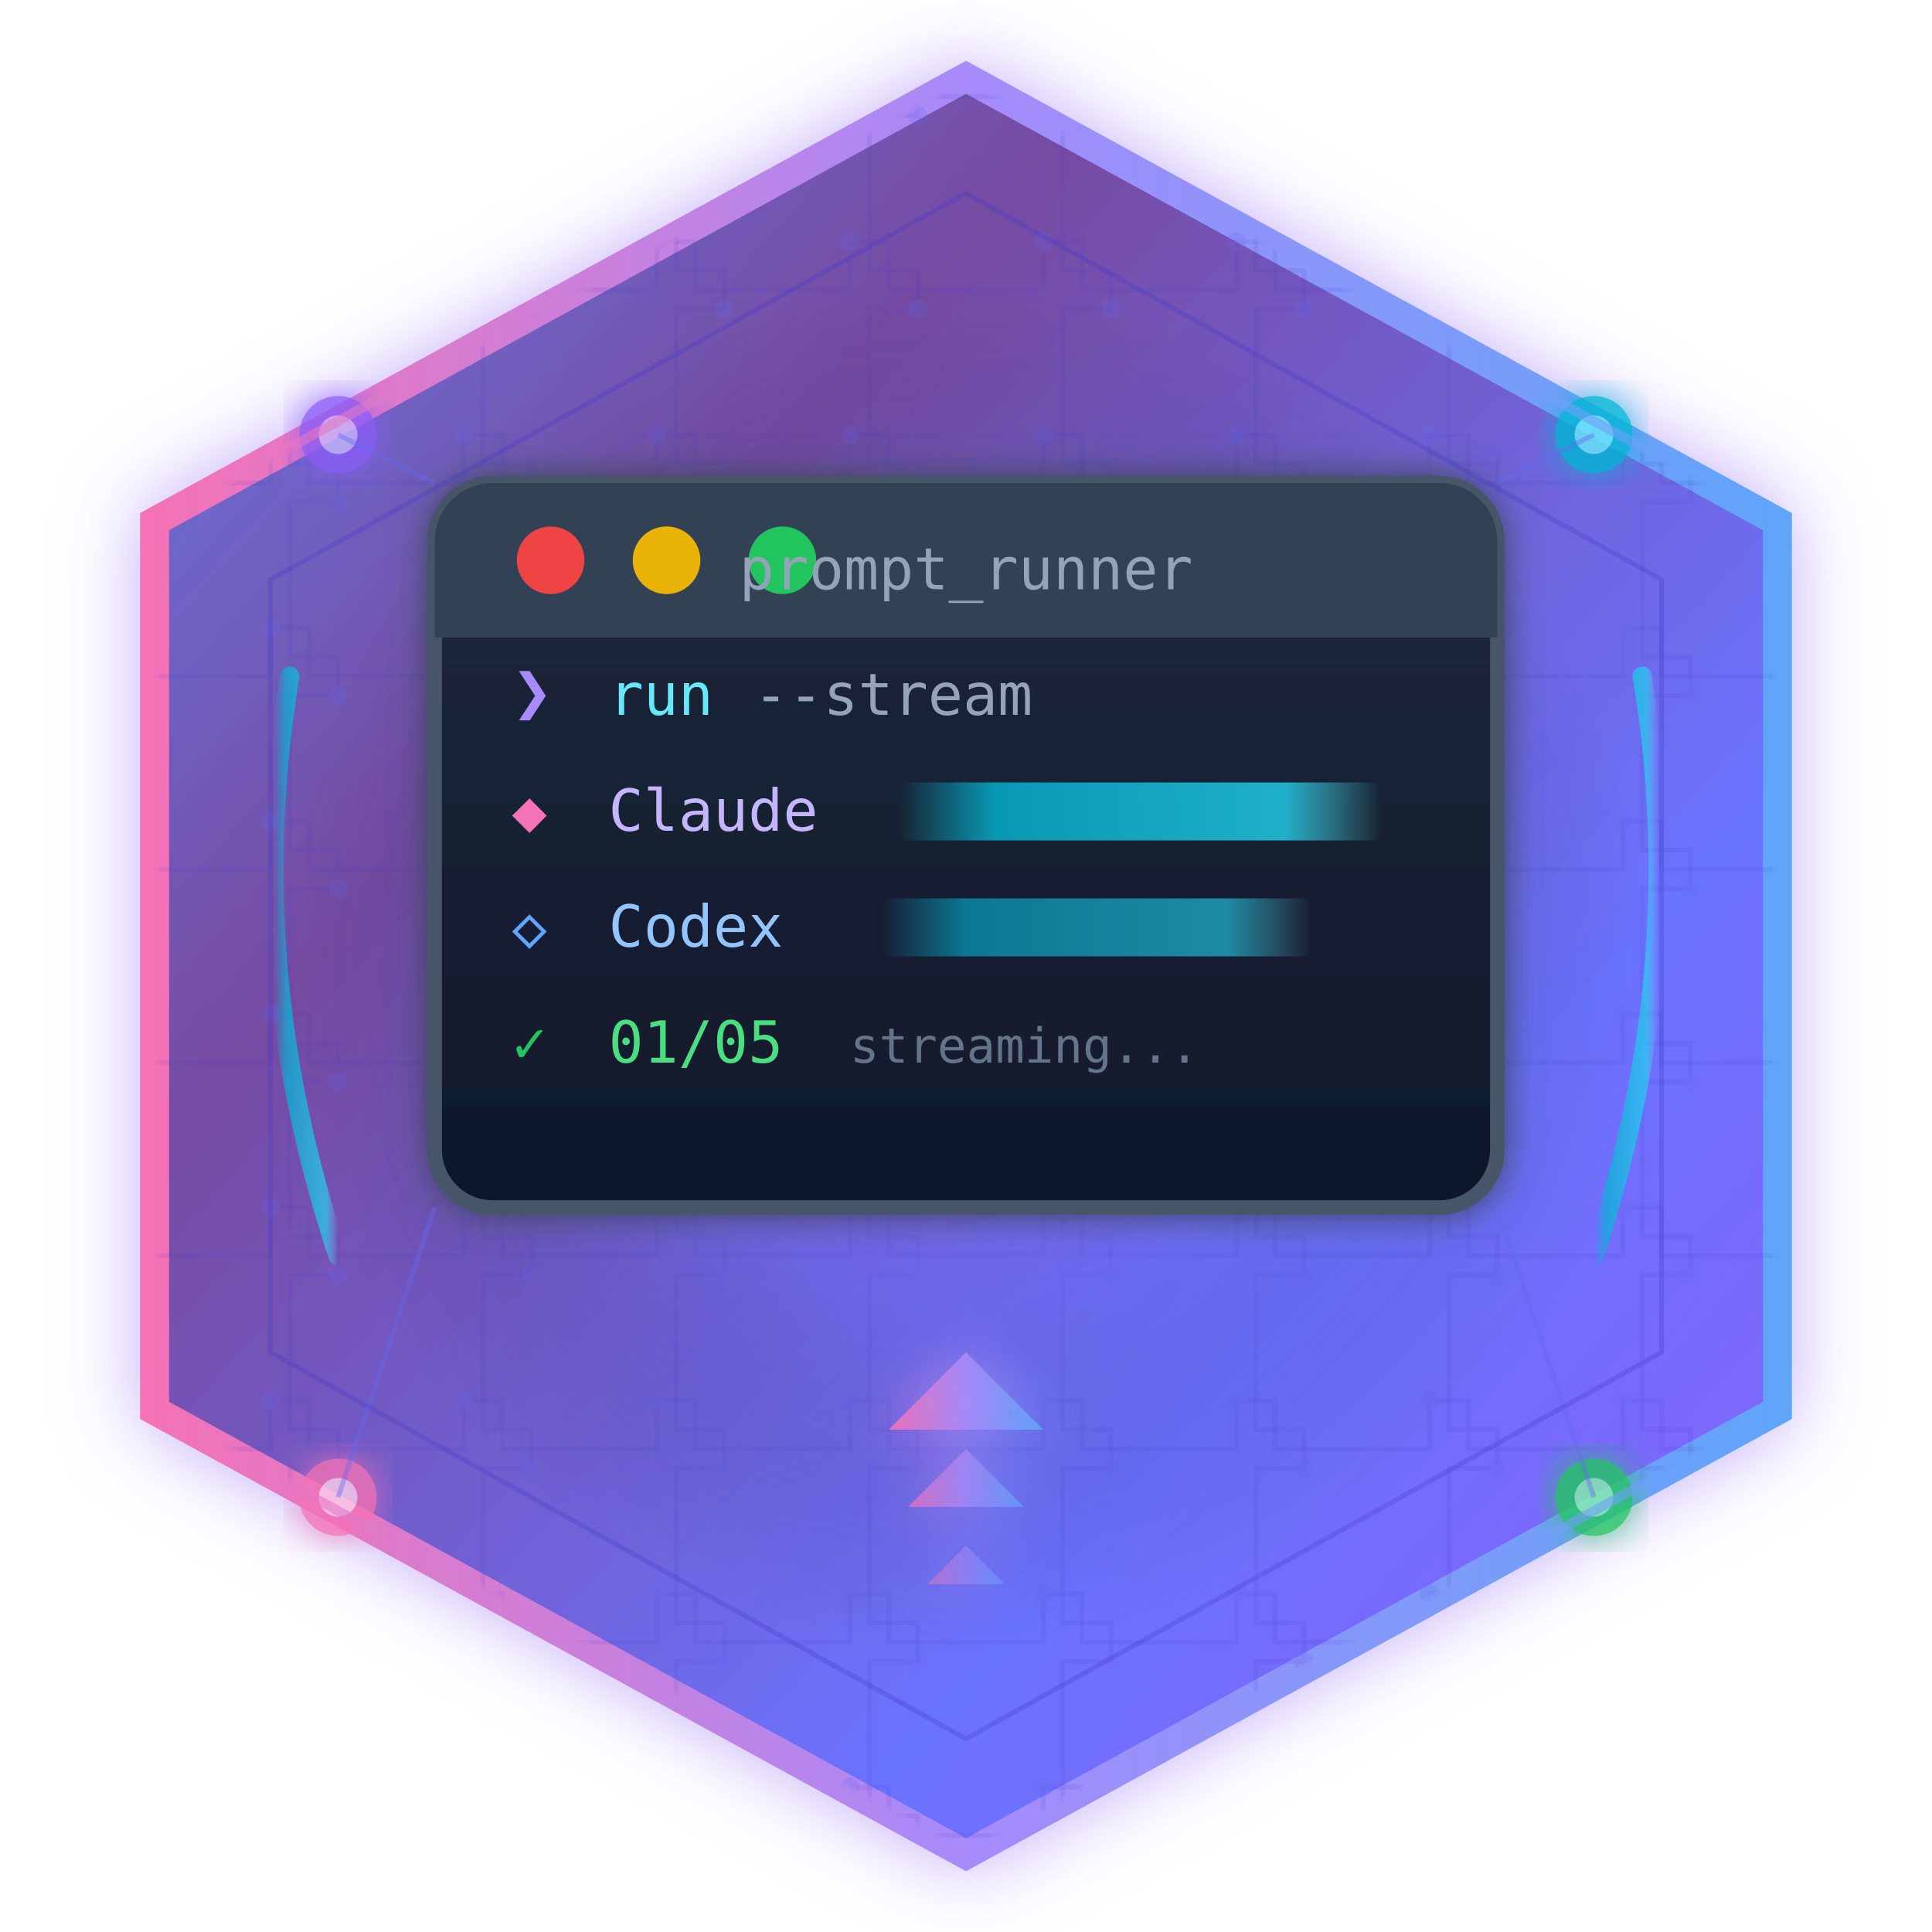
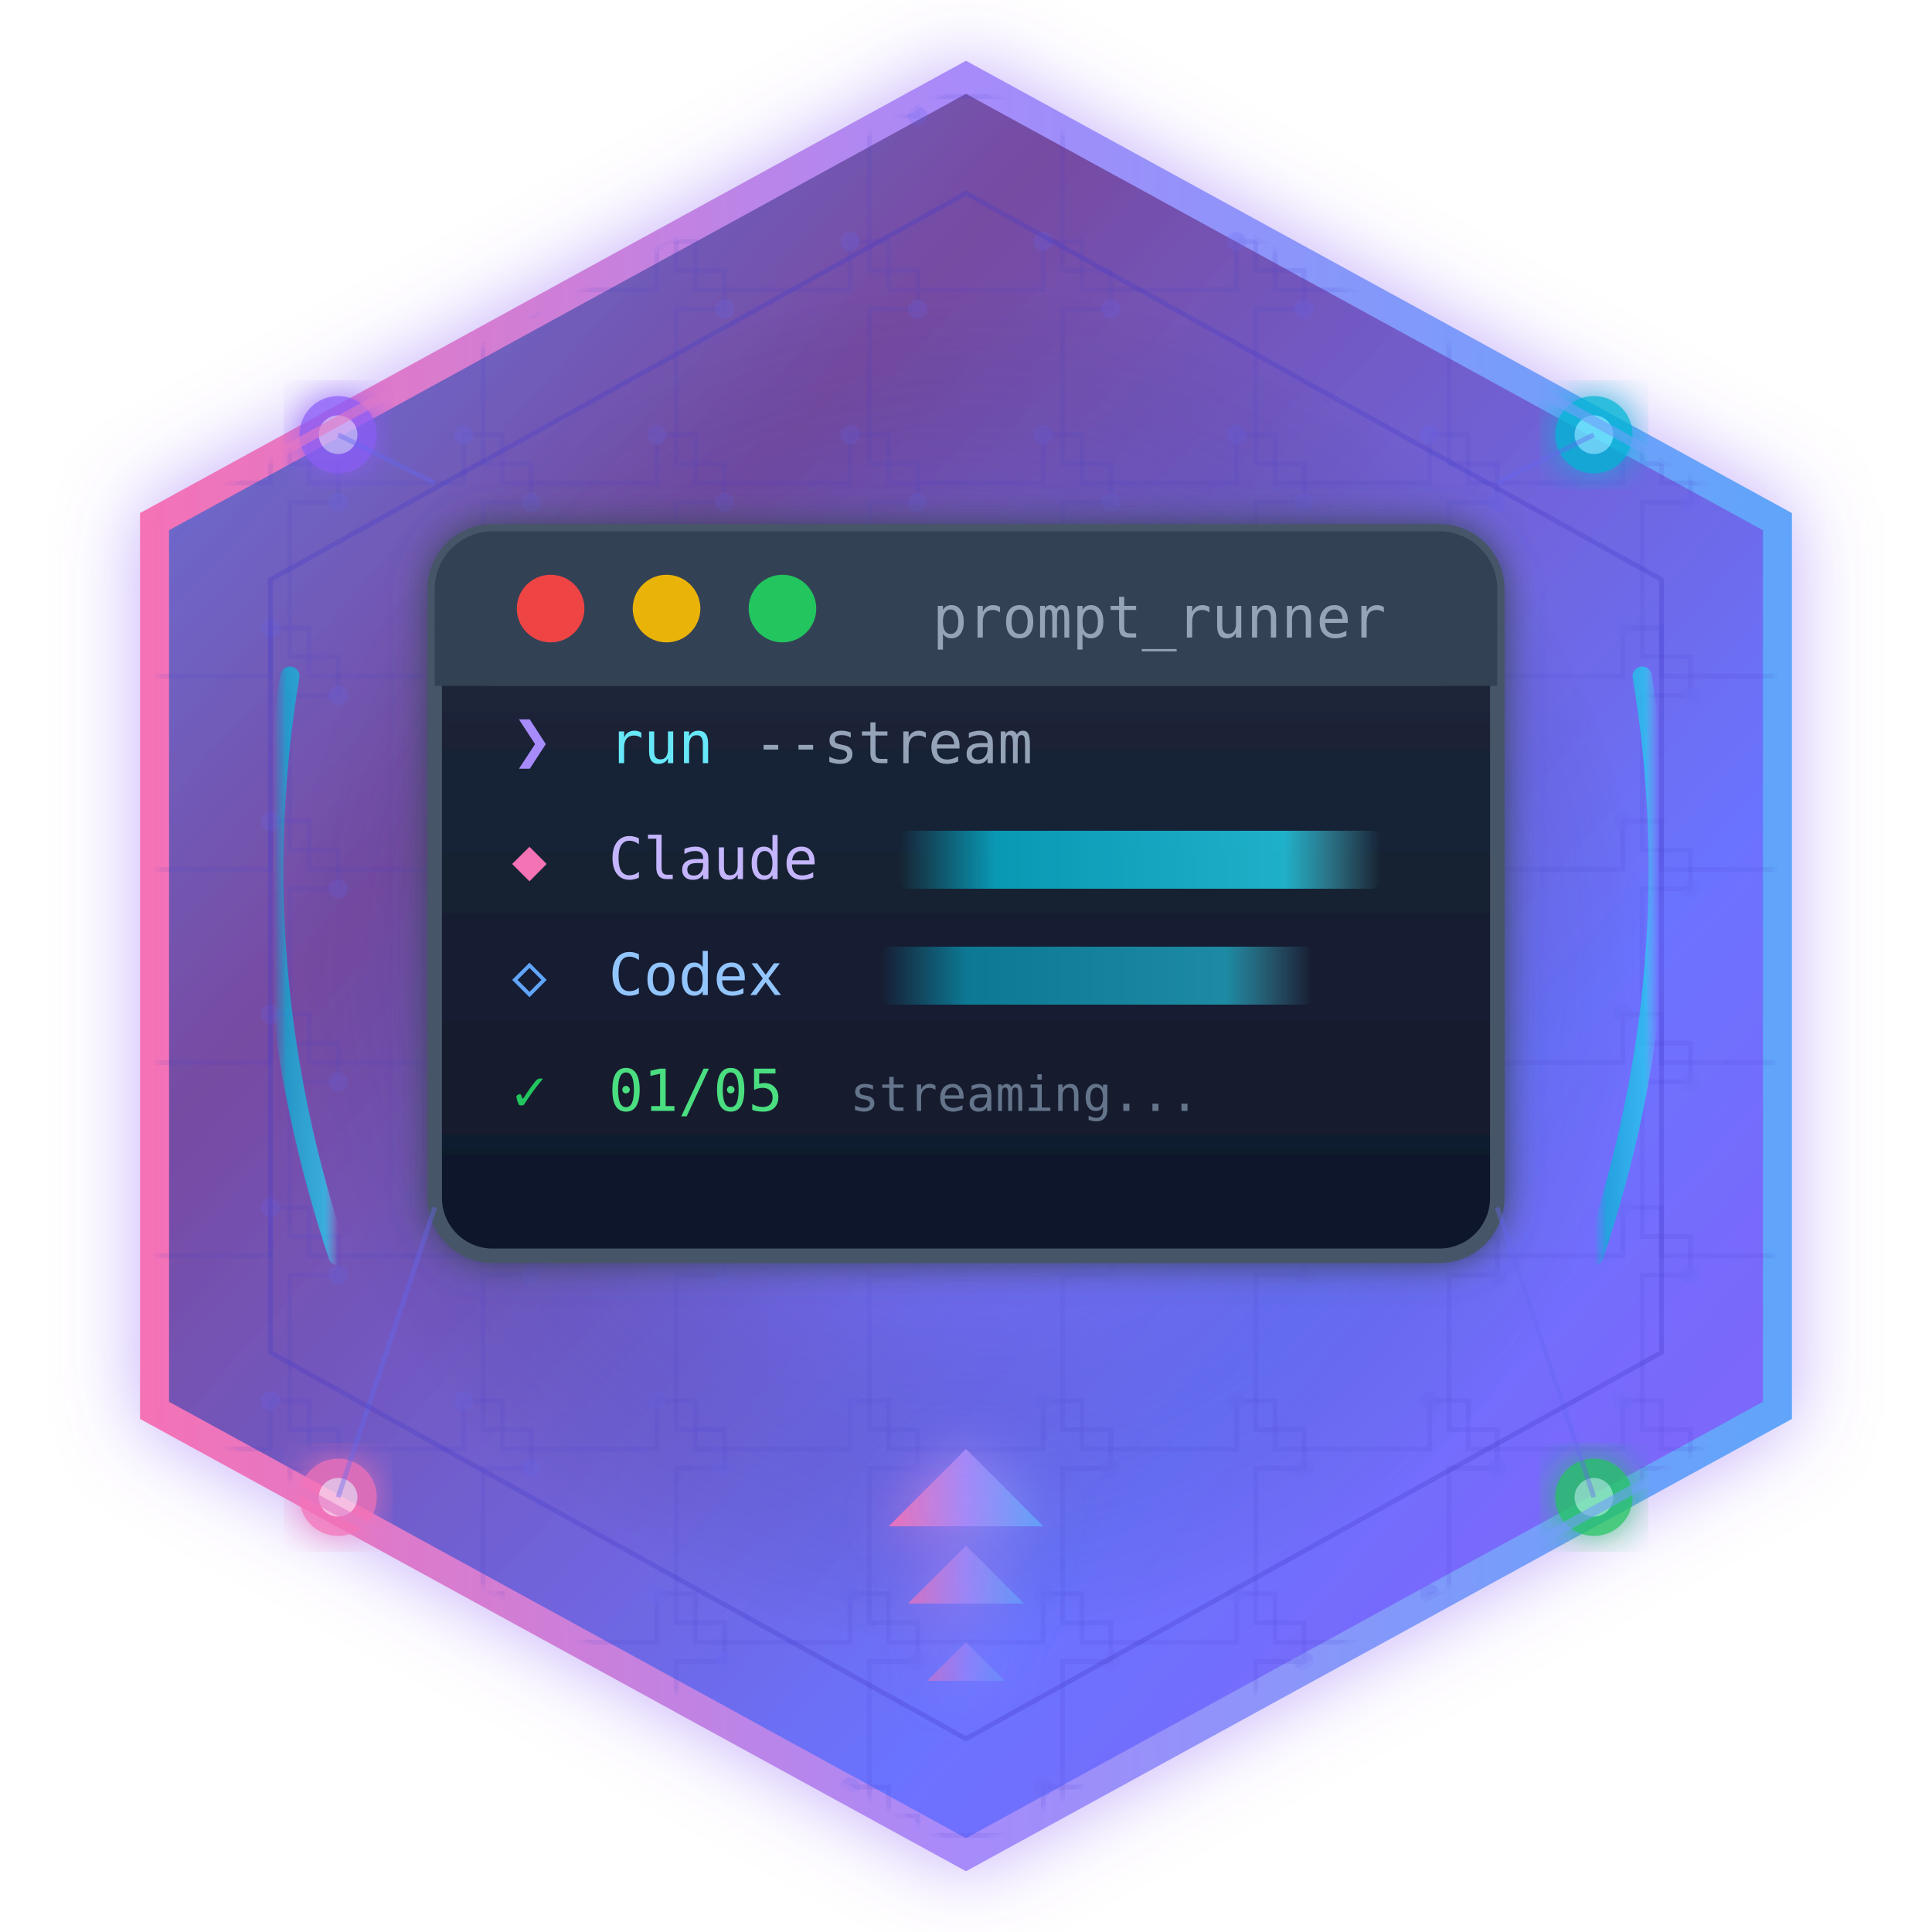
<svg xmlns="http://www.w3.org/2000/svg" viewBox="0 0 200 200" width="200" height="200">
  <defs>
    <linearGradient id="bgGradient" x1="0%" y1="0%" x2="100%" y2="100%">
      <stop offset="0%" stop-color="#0f0c29" />
      <stop offset="50%" stop-color="#302b63" />
      <stop offset="100%" stop-color="#24243e" />
    </linearGradient>
    <linearGradient id="hexFill" x1="0%" y1="0%" x2="100%" y2="100%">
      <stop offset="0%" stop-color="#667eea" />
      <stop offset="30%" stop-color="#764ba2" />
      <stop offset="70%" stop-color="#6B73FF" />
      <stop offset="100%" stop-color="#8B5CF6" />
    </linearGradient>
    <radialGradient id="glowCenter" cx="50%" cy="50%" r="50%">
      <stop offset="0%" stop-color="#a855f7" stop-opacity="0.6" />
      <stop offset="50%" stop-color="#6366f1" stop-opacity="0.3" />
      <stop offset="100%" stop-color="#1e1b4b" stop-opacity="0" />
    </radialGradient>
    <linearGradient id="streamGradient" x1="0%" y1="0%" x2="100%" y2="0%">
      <stop offset="0%" stop-color="#06b6d4" stop-opacity="0" />
      <stop offset="20%" stop-color="#06b6d4" />
      <stop offset="80%" stop-color="#22d3ee" />
      <stop offset="100%" stop-color="#67e8f9" stop-opacity="0" />
    </linearGradient>
    <linearGradient id="codeBlockGradient" x1="0%" y1="0%" x2="0%" y2="100%">
      <stop offset="0%" stop-color="#1e293b" />
      <stop offset="100%" stop-color="#0f172a" />
    </linearGradient>
    <linearGradient id="runnerPath" x1="0%" y1="0%" x2="100%" y2="0%">
      <stop offset="0%" stop-color="#f472b6" />
      <stop offset="50%" stop-color="#a78bfa" />
      <stop offset="100%" stop-color="#60a5fa" />
    </linearGradient>
    <filter id="terminalGlow" x="-20%" y="-20%" width="140%" height="140%">
      <feGaussianBlur stdDeviation="2" result="blur" />
      <feMerge>
        <feMergeNode in="blur" />
        <feMergeNode in="SourceGraphic" />
      </feMerge>
    </filter>
    <filter id="outerGlow" x="-30%" y="-30%" width="160%" height="160%">
      <feGaussianBlur stdDeviation="4" result="blur" />
      <feFlood flood-color="#8b5cf6" flood-opacity="0.5" />
      <feComposite in2="blur" operator="in" />
      <feMerge>
        <feMergeNode />
        <feMergeNode in="SourceGraphic" />
      </feMerge>
    </filter>
    <filter id="pulse" x="-50%" y="-50%" width="200%" height="200%">
      <feGaussianBlur stdDeviation="3" result="blur" />
      <feMerge>
        <feMergeNode in="blur" />
        <feMergeNode in="SourceGraphic" />
      </feMerge>
    </filter>
    <pattern id="dataStream" patternUnits="userSpaceOnUse" width="8" height="8">
      <circle cx="2" cy="2" r="1" fill="#22d3ee" opacity="0.7" />
    </pattern>
    <pattern id="circuitPattern" patternUnits="userSpaceOnUse" width="20" height="20">
      <path d="M0 10 L8 10 L8 5 L12 5 L12 10 L20 10" stroke="#4338ca" stroke-width="0.5" fill="none" opacity="0.3" />
      <path d="M10 0 L10 8 L15 8 L15 12 L10 12 L10 20" stroke="#4338ca" stroke-width="0.5" fill="none" opacity="0.3" />
      <circle cx="8" cy="5" r="1" fill="#6366f1" opacity="0.5" />
      <circle cx="15" cy="12" r="1" fill="#6366f1" opacity="0.5" />
    </pattern>
    <clipPath id="hexClip">
      <polygon points="100,8 184,54 184,146 100,192 16,146 16,54" />
    </clipPath>
  </defs>
  <polygon points="100,8 184,54 184,146 100,192 16,146 16,54" fill="url(#hexFill)" stroke="url(#runnerPath)" stroke-width="3" filter="url(#outerGlow)" />
  <polygon points="100,8 184,54 184,146 100,192 16,146 16,54" fill="url(#circuitPattern)" opacity="0.4" clip-path="url(#hexClip)" />
  <ellipse cx="100" cy="100" rx="70" ry="70" fill="url(#glowCenter)" />
-   <g transform="translate(45, 50)">
+   <g transform="translate(45, 55)">
    <rect x="0" y="0" width="110" height="75" rx="6" ry="6" fill="url(#codeBlockGradient)" stroke="#475569" stroke-width="1.5" filter="url(#terminalGlow)" />
    <rect x="0" y="0" width="110" height="16" rx="6" ry="6" fill="#334155" />
    <rect x="0" y="10" width="110" height="6" fill="#334155" />
    <circle cx="12" cy="8" r="3.5" fill="#ef4444" />
    <circle cx="24" cy="8" r="3.5" fill="#eab308" />
    <circle cx="36" cy="8" r="3.5" fill="#22c55e" />
-     <text x="55" y="11" font-family="monospace" font-size="6" fill="#94a3b8" text-anchor="middle">prompt_runner</text>
+     <text x="75" y="11" font-family="monospace" font-size="6" fill="#94a3b8" text-anchor="middle">prompt_runner</text>
    <g transform="translate(8, 24)">
      <text font-family="monospace" font-size="7" fill="#a78bfa">❯</text>
      <text x="10" y="0" font-family="monospace" font-size="6" fill="#67e8f9">run</text>
      <text x="25" y="0" font-family="monospace" font-size="6" fill="#94a3b8">--stream</text>
      <g transform="translate(0, 12)">
        <text font-family="monospace" font-size="6" fill="#f472b6">◆</text>
        <text x="10" y="0" font-family="monospace" font-size="6" fill="#c4b5fd">Claude</text>
        <rect x="40" y="-5" width="50" height="6" fill="url(#streamGradient)" opacity="0.8" rx="1" />
      </g>
      <g transform="translate(0, 24)">
        <text font-family="monospace" font-size="6" fill="#60a5fa">◇</text>
        <text x="10" y="0" font-family="monospace" font-size="6" fill="#93c5fd">Codex</text>
        <rect x="38" y="-5" width="45" height="6" fill="url(#streamGradient)" opacity="0.6" rx="1" />
      </g>
      <g transform="translate(0, 36)">
        <text font-family="monospace" font-size="6" fill="#22c55e">✓</text>
        <text x="10" y="0" font-family="monospace" font-size="6" fill="#4ade80">01/05</text>
        <text x="35" y="0" font-family="monospace" font-size="5" fill="#64748b">streaming...</text>
      </g>
    </g>
  </g>
  <g opacity="0.7">
    <path d="M30 70 Q25 100 35 130" stroke="url(#streamGradient)" stroke-width="2" fill="none" stroke-linecap="round">
      <animate attributeName="stroke-dasharray" values="0 100;50 50;100 0" dur="2s" repeatCount="indefinite" />
    </path>
    <path d="M170 70 Q175 100 165 130" stroke="url(#streamGradient)" stroke-width="2" fill="none" stroke-linecap="round">
      <animate attributeName="stroke-dasharray" values="0 100;50 50;100 0" dur="2s" repeatCount="indefinite" begin="0.5s" />
    </path>
  </g>
  <g filter="url(#pulse)">
-     <path d="M100 140 L108 148 L100 148 L92 148 Z" fill="url(#runnerPath)" opacity="0.9">
+     <path d="M100 150 L108 158 L100 158 L92 158 Z" fill="url(#runnerPath)" opacity="0.9">
      <animate attributeName="opacity" values="0.5;1;0.5" dur="1.5s" repeatCount="indefinite" />
    </path>
-     <path d="M100 150 L106 156 L100 156 L94 156 Z" fill="url(#runnerPath)" opacity="0.7">
+     <path d="M100 160 L106 166 L100 166 L94 166 Z" fill="url(#runnerPath)" opacity="0.7">
      <animate attributeName="opacity" values="0.3;0.8;0.3" dur="1.5s" repeatCount="indefinite" begin="0.2s" />
    </path>
-     <path d="M100 160 L104 164 L100 164 L96 164 Z" fill="url(#runnerPath)" opacity="0.5">
+     <path d="M100 170 L104 174 L100 174 L96 174 Z" fill="url(#runnerPath)" opacity="0.5">
      <animate attributeName="opacity" values="0.2;0.6;0.2" dur="1.5s" repeatCount="indefinite" begin="0.4s" />
    </path>
  </g>
  <g opacity="0.8">
    <circle cx="35" cy="45" r="4" fill="#8b5cf6" filter="url(#terminalGlow)" />
    <circle cx="35" cy="45" r="2" fill="#c4b5fd" />
    <circle cx="165" cy="45" r="4" fill="#06b6d4" filter="url(#terminalGlow)" />
    <circle cx="165" cy="45" r="2" fill="#67e8f9" />
    <circle cx="35" cy="155" r="4" fill="#f472b6" filter="url(#terminalGlow)" />
    <circle cx="35" cy="155" r="2" fill="#fbcfe8" />
    <circle cx="165" cy="155" r="4" fill="#22c55e" filter="url(#terminalGlow)" />
    <circle cx="165" cy="155" r="2" fill="#86efac" />
  </g>
  <g stroke="#6366f1" stroke-width="0.5" opacity="0.4">
    <line x1="35" y1="45" x2="45" y2="50" />
    <line x1="165" y1="45" x2="155" y2="50" />
    <line x1="35" y1="155" x2="45" y2="125" />
    <line x1="165" y1="155" x2="155" y2="125" />
  </g>
  <polygon points="100,8 184,54 184,146 100,192 16,146 16,54" fill="none" stroke="url(#runnerPath)" stroke-width="1" opacity="0.6" />
  <polygon points="100,20 172,60 172,140 100,180 28,140 28,60" fill="none" stroke="#4338ca" stroke-width="0.5" opacity="0.3" />
</svg>
